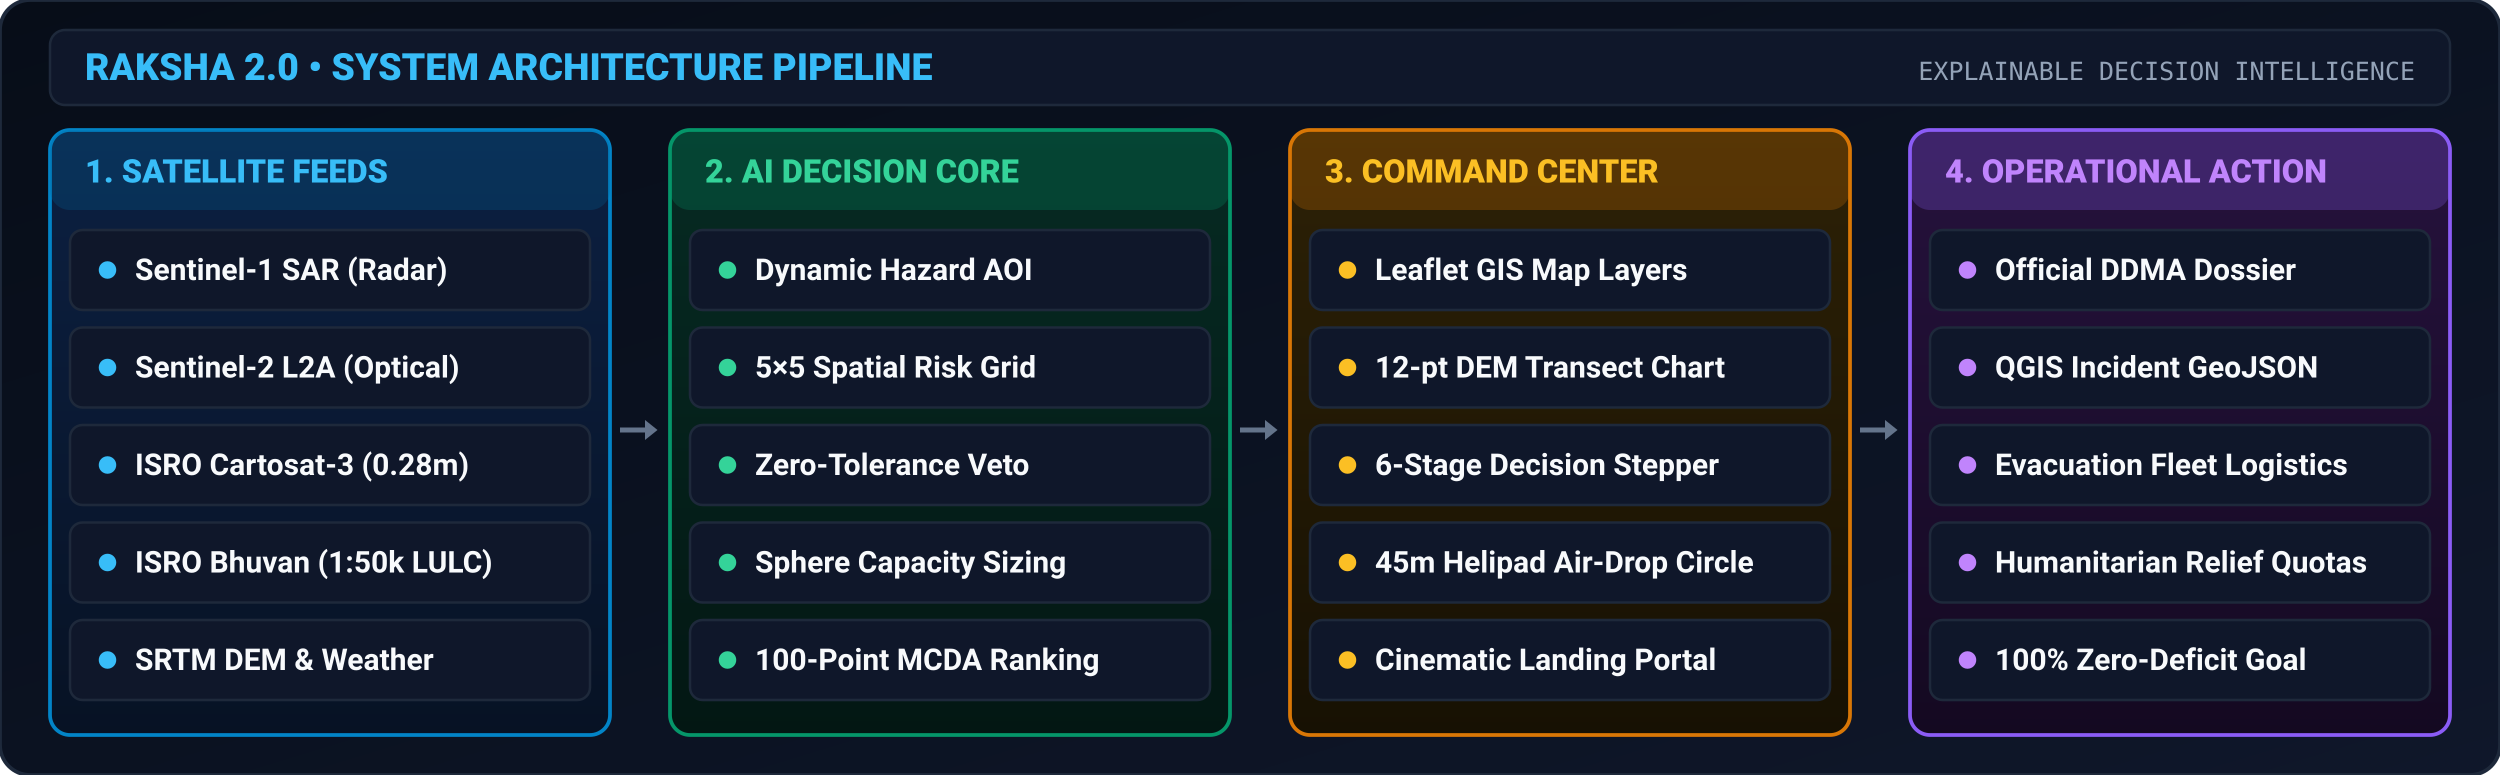
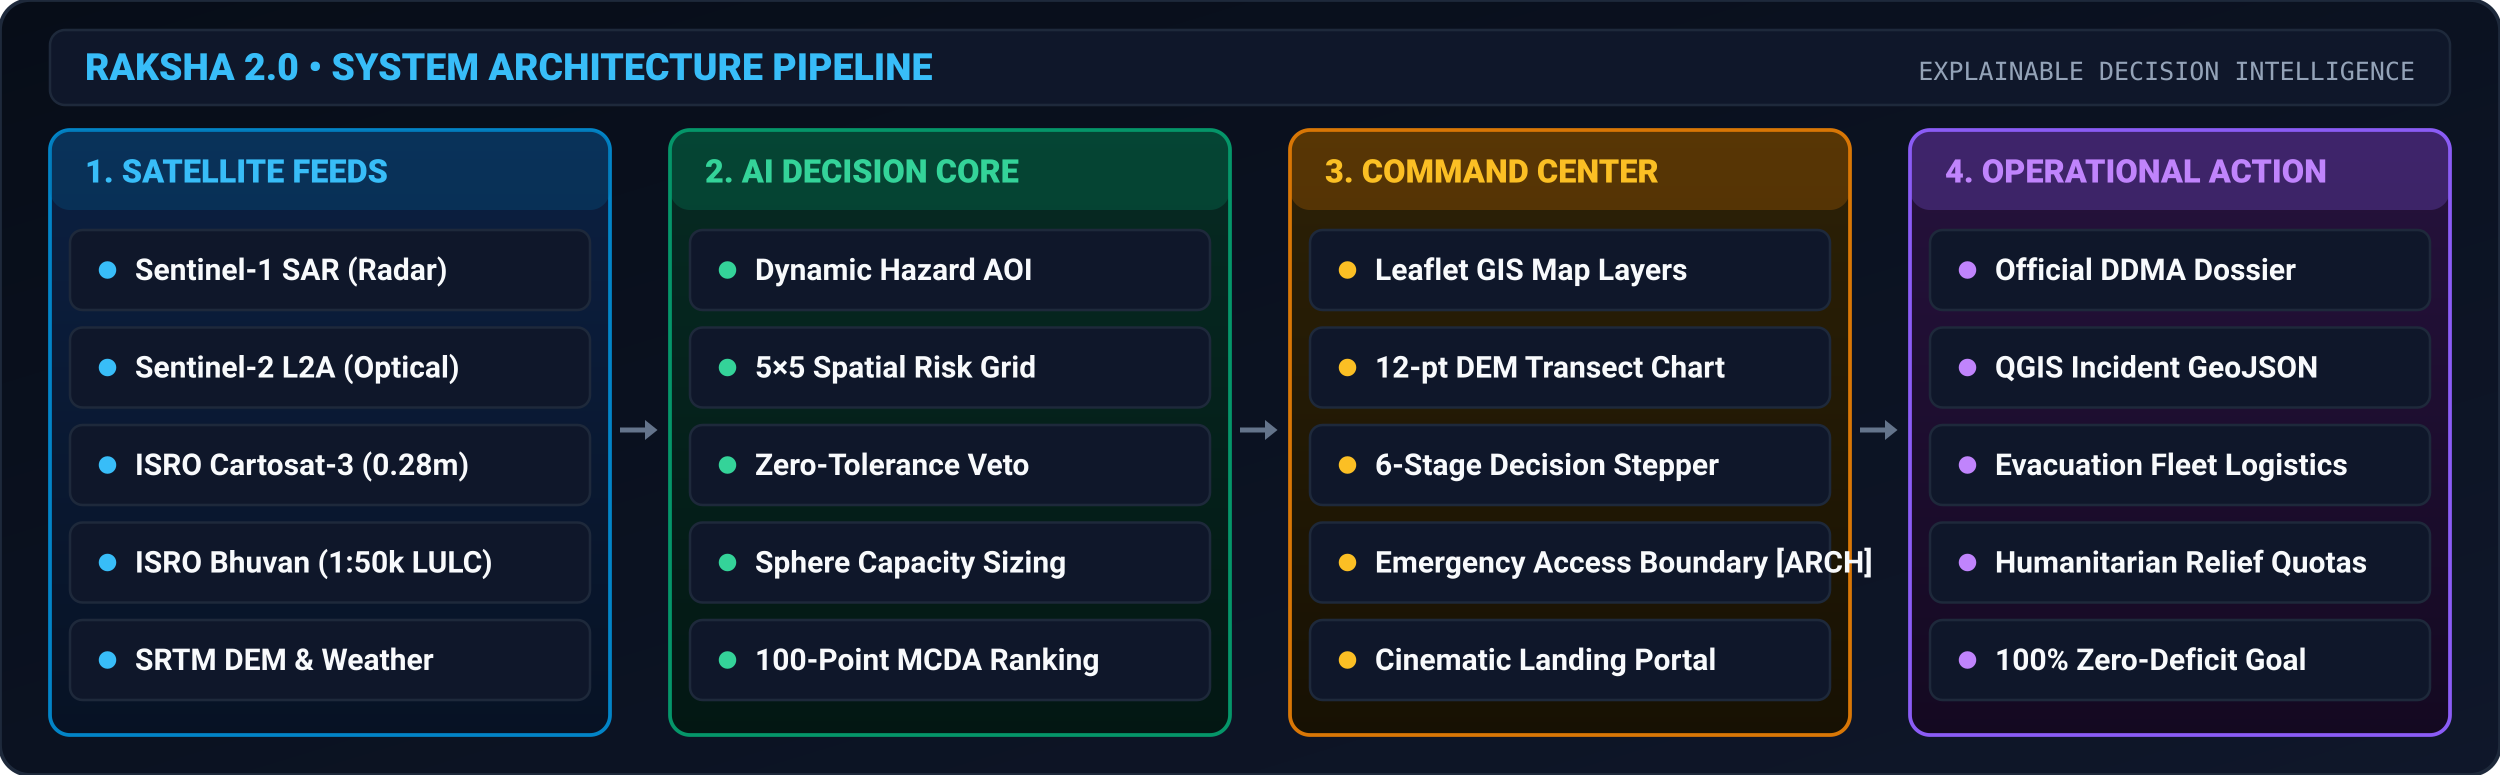
<svg xmlns="http://www.w3.org/2000/svg" viewBox="0 0 1000 310" width="100%" height="100%">
  <defs>
    <linearGradient id="bg" x1="0%" y1="0%" x2="100%" y2="100%">
      <stop offset="0%" stop-color="#070d18" />
      <stop offset="100%" stop-color="#0f172a" />
    </linearGradient>
    <linearGradient id="g1" x1="0%" y1="0%" x2="0%" y2="100%">
      <stop offset="0%" stop-color="#0c2042" />
      <stop offset="100%" stop-color="#071224" />
    </linearGradient>
    <linearGradient id="g2" x1="0%" y1="0%" x2="0%" y2="100%">
      <stop offset="0%" stop-color="#062b23" />
      <stop offset="100%" stop-color="#031713" />
    </linearGradient>
    <linearGradient id="g3" x1="0%" y1="0%" x2="0%" y2="100%">
      <stop offset="0%" stop-color="#2d2106" />
      <stop offset="100%" stop-color="#171103" />
    </linearGradient>
    <linearGradient id="g4" x1="0%" y1="0%" x2="0%" y2="100%">
      <stop offset="0%" stop-color="#26123d" />
      <stop offset="100%" stop-color="#140921" />
    </linearGradient>
  </defs>
  <style>
    .title { font-family: -apple-system, BlinkMacSystemFont, 'Segoe UI', Roboto, sans-serif; font-weight: 800; font-size: 15px; fill: #38bdf8; }
    .subtitle { font-family: monospace; font-size: 10px; fill: #94a3b8; }
    .col-hdr { font-family: -apple-system, BlinkMacSystemFont, 'Segoe UI', Roboto, sans-serif; font-size: 13px; font-weight: 800; }
    .item-txt { font-family: -apple-system, BlinkMacSystemFont, 'Segoe UI', Roboto, sans-serif; font-size: 12px; font-weight: 700; fill: #f8fafc; }
  </style>
  <rect width="1000" height="310" rx="12" fill="url(#bg)" stroke="#1e293b" stroke-width="1.5" />
  <g transform="translate(20, 12)">
    <rect width="960" height="30" rx="6" fill="#0f172a" stroke="#1e293b" stroke-width="1" />
    <text x="14" y="20" class="title">RAKSHA 2.0 • SYSTEM ARCHITECTURE PIPELINE</text>
    <text x="946" y="20" class="subtitle" text-anchor="end">EXPLAINABLE DECISION INTELLIGENCE</text>
  </g>
  <g transform="translate(20, 52)">
    <rect width="224" height="242" rx="8" fill="url(#g1)" stroke="#0284c7" stroke-width="1.5" />
    <rect width="224" height="32" rx="8" fill="#0369a1" fill-opacity="0.25" />
    <text x="14" y="21" class="col-hdr" fill="#38bdf8">1. SATELLITE FEEDS</text>
    <g transform="translate(8, 40)">
      <rect width="208" height="32" rx="5" fill="#0f172a" stroke="#1e293b" />
      <circle cx="15" cy="16" r="3.5" fill="#38bdf8" />
      <text x="26" y="20" class="item-txt">Sentinel-1 SAR (Radar)</text>
    </g>
    <g transform="translate(8, 79)">
      <rect width="208" height="32" rx="5" fill="#0f172a" stroke="#1e293b" />
      <circle cx="15" cy="16" r="3.5" fill="#38bdf8" />
      <text x="26" y="20" class="item-txt">Sentinel-2 L2A (Optical)</text>
    </g>
    <g transform="translate(8, 118)">
      <rect width="208" height="32" rx="5" fill="#0f172a" stroke="#1e293b" />
      <circle cx="15" cy="16" r="3.5" fill="#38bdf8" />
      <text x="26" y="20" class="item-txt">ISRO Cartosat-3 (0.28m)</text>
    </g>
    <g transform="translate(8, 157)">
      <rect width="208" height="32" rx="5" fill="#0f172a" stroke="#1e293b" />
      <circle cx="15" cy="16" r="3.5" fill="#38bdf8" />
      <text x="26" y="20" class="item-txt">ISRO Bhuvan (1:50k LULC)</text>
    </g>
    <g transform="translate(8, 196)">
      <rect width="208" height="32" rx="5" fill="#0f172a" stroke="#1e293b" />
      <circle cx="15" cy="16" r="3.5" fill="#38bdf8" />
      <text x="26" y="20" class="item-txt">SRTM DEM &amp; Weather</text>
    </g>
  </g>
  <g transform="translate(248, 172)">
    <line x1="0" y1="0" x2="10" y2="0" stroke="#64748b" stroke-width="2" />
    <polygon points="10,-4 15,0 10,4" fill="#64748b" />
  </g>
  <g transform="translate(268, 52)">
    <rect width="224" height="242" rx="8" fill="url(#g2)" stroke="#059669" stroke-width="1.5" />
    <rect width="224" height="32" rx="8" fill="#059669" fill-opacity="0.25" />
    <text x="14" y="21" class="col-hdr" fill="#34d399">2. AI DECISION CORE</text>
    <g transform="translate(8, 40)">
      <rect width="208" height="32" rx="5" fill="#0f172a" stroke="#1e293b" />
      <circle cx="15" cy="16" r="3.5" fill="#34d399" />
      <text x="26" y="20" class="item-txt">Dynamic Hazard AOI</text>
    </g>
    <g transform="translate(8, 79)">
      <rect width="208" height="32" rx="5" fill="#0f172a" stroke="#1e293b" />
      <circle cx="15" cy="16" r="3.5" fill="#34d399" />
      <text x="26" y="20" class="item-txt">5×5 Spatial Risk Grid</text>
    </g>
    <g transform="translate(8, 118)">
      <rect width="208" height="32" rx="5" fill="#0f172a" stroke="#1e293b" />
      <circle cx="15" cy="16" r="3.5" fill="#34d399" />
      <text x="26" y="20" class="item-txt">Zero-Tolerance Veto</text>
    </g>
    <g transform="translate(8, 157)">
      <rect width="208" height="32" rx="5" fill="#0f172a" stroke="#1e293b" />
      <circle cx="15" cy="16" r="3.5" fill="#34d399" />
      <text x="26" y="20" class="item-txt">Sphere Capacity Sizing</text>
    </g>
    <g transform="translate(8, 196)">
      <rect width="208" height="32" rx="5" fill="#0f172a" stroke="#1e293b" />
      <circle cx="15" cy="16" r="3.5" fill="#34d399" />
      <text x="26" y="20" class="item-txt">100-Point MCDA Ranking</text>
    </g>
  </g>
  <g transform="translate(496, 172)">
    <line x1="0" y1="0" x2="10" y2="0" stroke="#64748b" stroke-width="2" />
    <polygon points="10,-4 15,0 10,4" fill="#64748b" />
  </g>
  <g transform="translate(516, 52)">
    <rect width="224" height="242" rx="8" fill="url(#g3)" stroke="#d97706" stroke-width="1.5" />
    <rect width="224" height="32" rx="8" fill="#d97706" fill-opacity="0.25" />
    <text x="14" y="21" class="col-hdr" fill="#fbbf24">3. COMMAND CENTER</text>
    <g transform="translate(8, 40)">
      <rect width="208" height="32" rx="5" fill="#0f172a" stroke="#1e293b" />
      <circle cx="15" cy="16" r="3.5" fill="#fbbf24" />
      <text x="26" y="20" class="item-txt">Leaflet GIS Map Layers</text>
    </g>
    <g transform="translate(8, 79)">
      <rect width="208" height="32" rx="5" fill="#0f172a" stroke="#1e293b" />
      <circle cx="15" cy="16" r="3.5" fill="#fbbf24" />
      <text x="26" y="20" class="item-txt">12-pt DEM Transect Chart</text>
    </g>
    <g transform="translate(8, 118)">
      <rect width="208" height="32" rx="5" fill="#0f172a" stroke="#1e293b" />
      <circle cx="15" cy="16" r="3.5" fill="#fbbf24" />
      <text x="26" y="20" class="item-txt">6-Stage Decision Stepper</text>
    </g>
    <g transform="translate(8, 157)">
      <rect width="208" height="32" rx="5" fill="#0f172a" stroke="#1e293b" />
      <circle cx="15" cy="16" r="3.5" fill="#fbbf24" />
-       <text x="26" y="20" class="item-txt">45m Helipad Air-Drop Circle</text>
+       <text x="26" y="20" class="item-txt">Emergency Access Boundary [ARCH]</text>
    </g>
    <g transform="translate(8, 196)">
      <rect width="208" height="32" rx="5" fill="#0f172a" stroke="#1e293b" />
      <circle cx="15" cy="16" r="3.5" fill="#fbbf24" />
      <text x="26" y="20" class="item-txt">Cinematic Landing Portal</text>
    </g>
  </g>
  <g transform="translate(744, 172)">
    <line x1="0" y1="0" x2="10" y2="0" stroke="#64748b" stroke-width="2" />
    <polygon points="10,-4 15,0 10,4" fill="#64748b" />
  </g>
  <g transform="translate(764, 52)">
    <rect width="216" height="242" rx="8" fill="url(#g4)" stroke="#8b5cf6" stroke-width="1.5" />
    <rect width="216" height="32" rx="8" fill="#8b5cf6" fill-opacity="0.25" />
    <text x="14" y="21" class="col-hdr" fill="#c084fc">4. OPERATIONAL ACTION</text>
    <g transform="translate(8, 40)">
      <rect width="200" height="32" rx="5" fill="#0f172a" stroke="#1e293b" />
      <circle cx="15" cy="16" r="3.5" fill="#c084fc" />
      <text x="26" y="20" class="item-txt">Official DDMA Dossier</text>
    </g>
    <g transform="translate(8, 79)">
      <rect width="200" height="32" rx="5" fill="#0f172a" stroke="#1e293b" />
      <circle cx="15" cy="16" r="3.5" fill="#c084fc" />
      <text x="26" y="20" class="item-txt">QGIS Incident GeoJSON</text>
    </g>
    <g transform="translate(8, 118)">
      <rect width="200" height="32" rx="5" fill="#0f172a" stroke="#1e293b" />
      <circle cx="15" cy="16" r="3.5" fill="#c084fc" />
      <text x="26" y="20" class="item-txt">Evacuation Fleet Logistics</text>
    </g>
    <g transform="translate(8, 157)">
      <rect width="200" height="32" rx="5" fill="#0f172a" stroke="#1e293b" />
      <circle cx="15" cy="16" r="3.5" fill="#c084fc" />
      <text x="26" y="20" class="item-txt">Humanitarian Relief Quotas</text>
    </g>
    <g transform="translate(8, 196)">
      <rect width="200" height="32" rx="5" fill="#0f172a" stroke="#1e293b" />
      <circle cx="15" cy="16" r="3.5" fill="#c084fc" />
      <text x="26" y="20" class="item-txt">100% Zero-Deficit Goal</text>
    </g>
  </g>
</svg>
